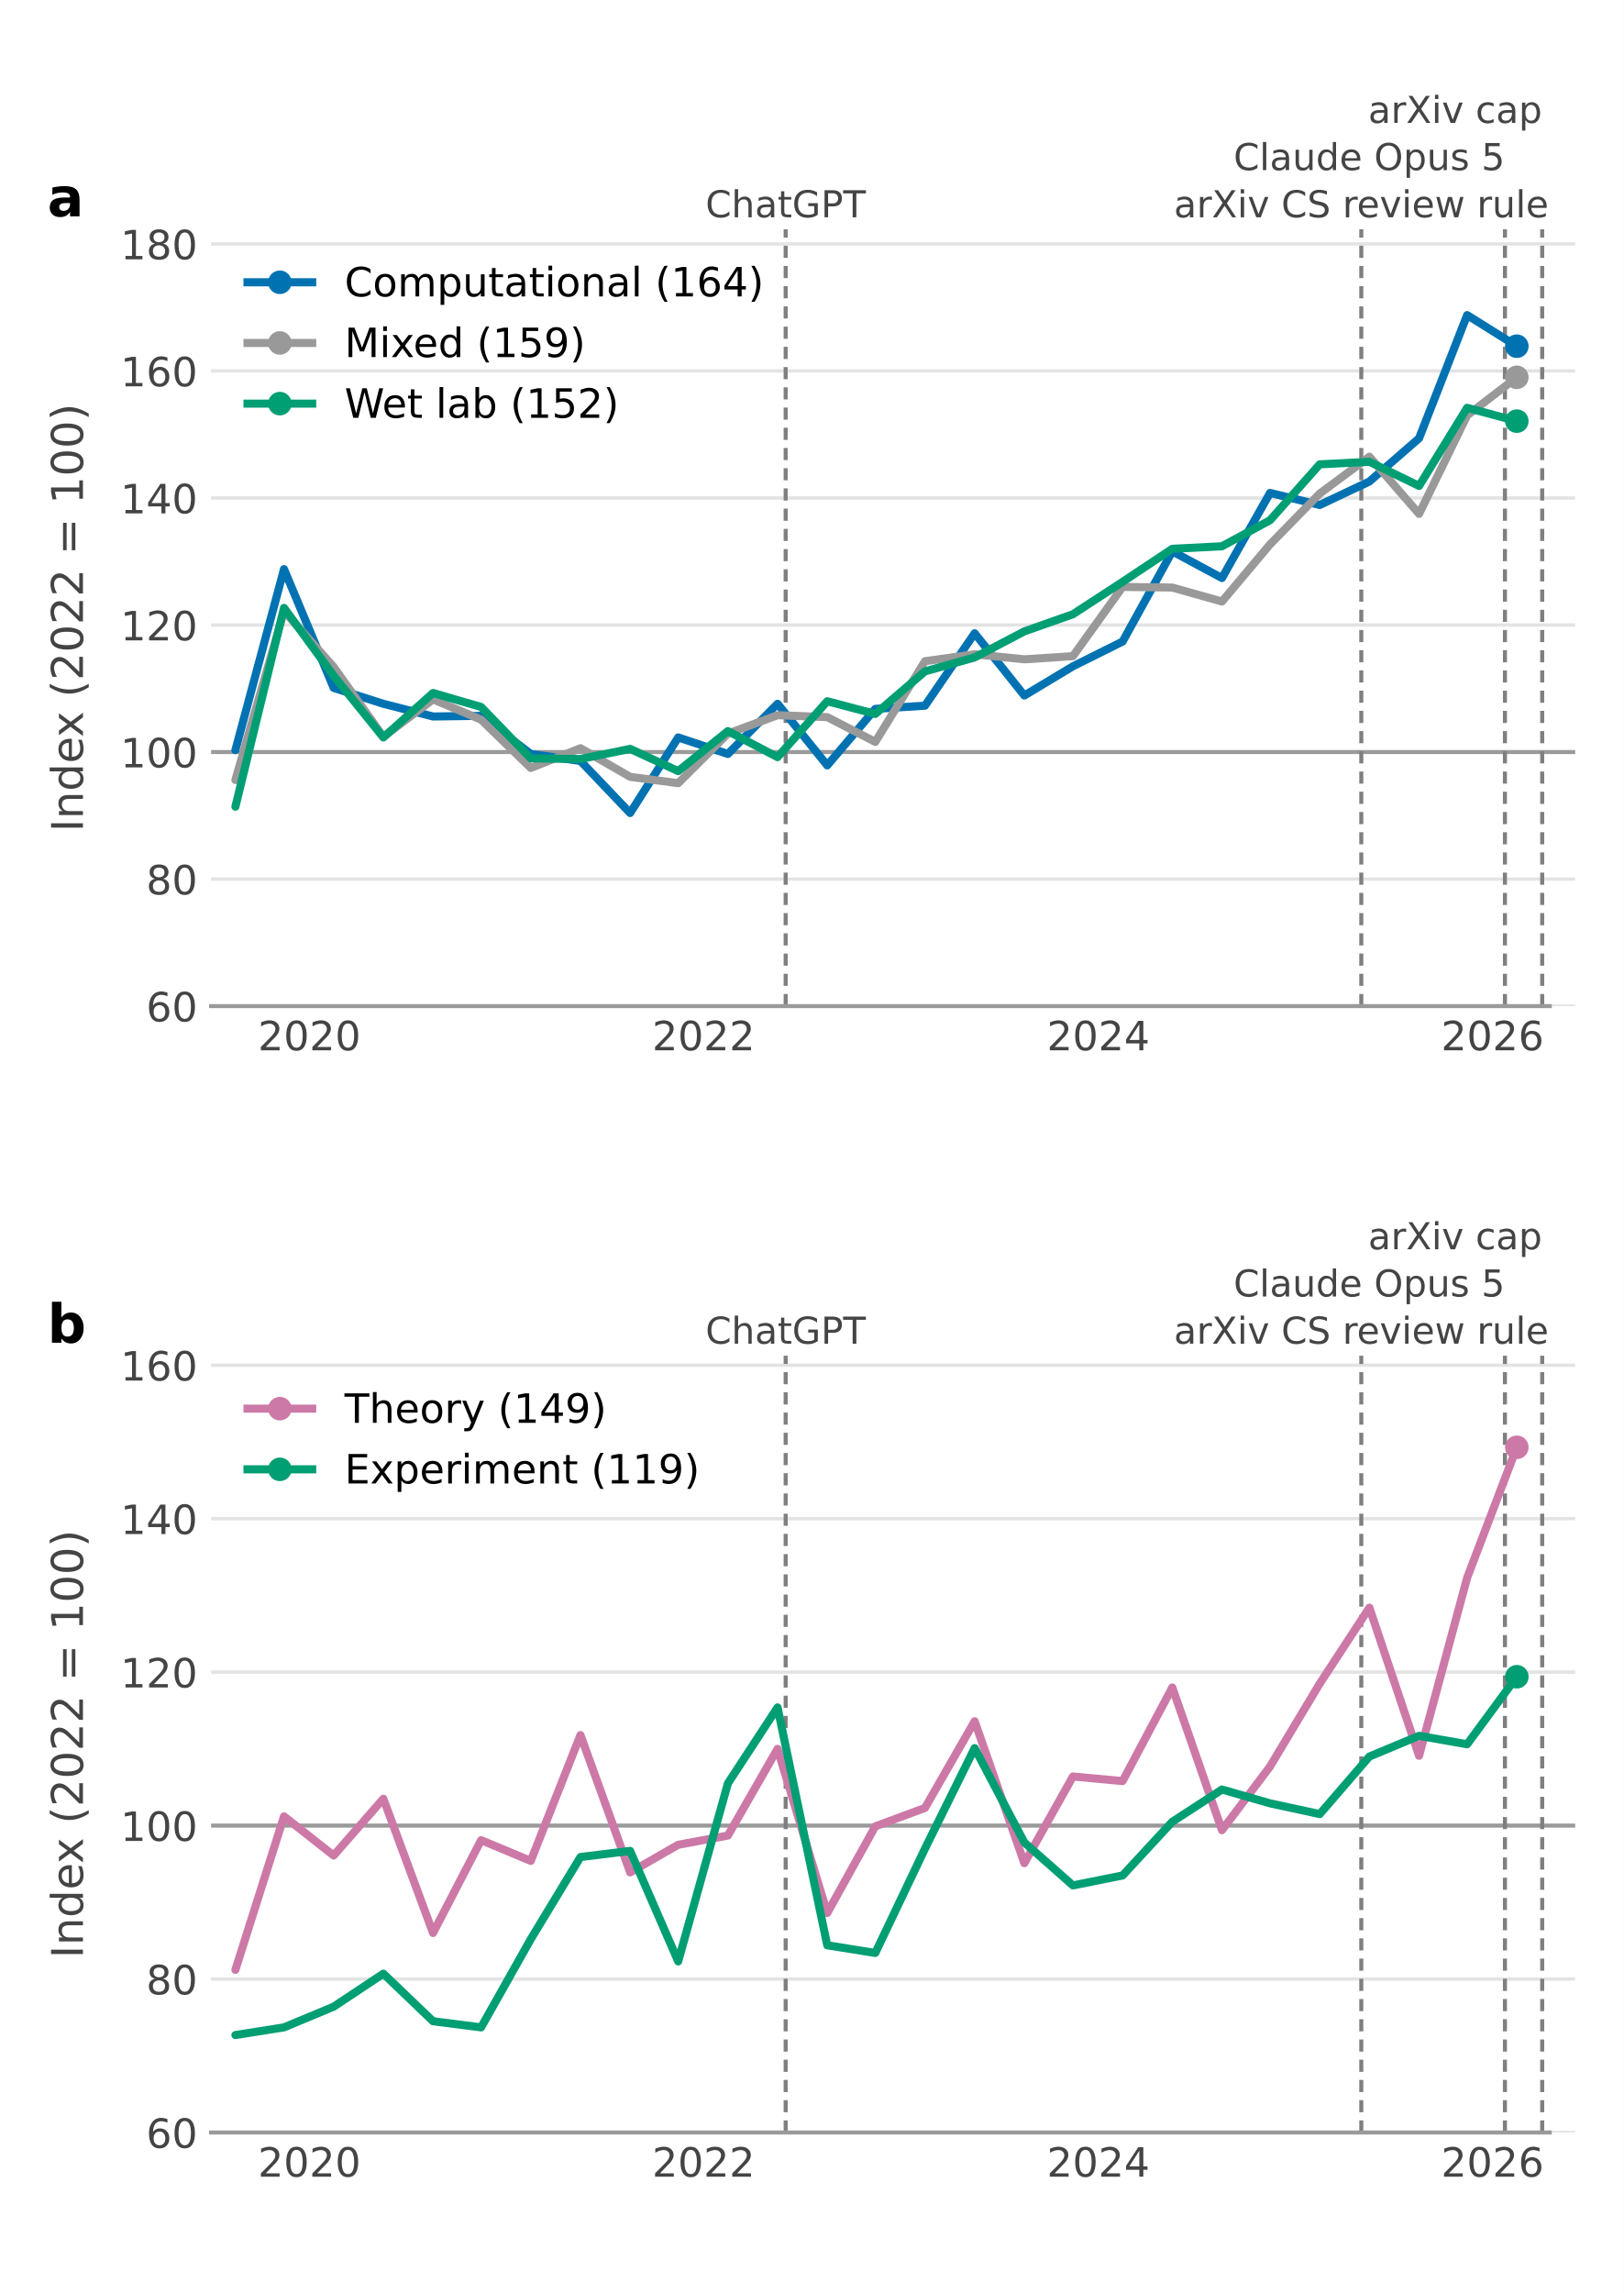
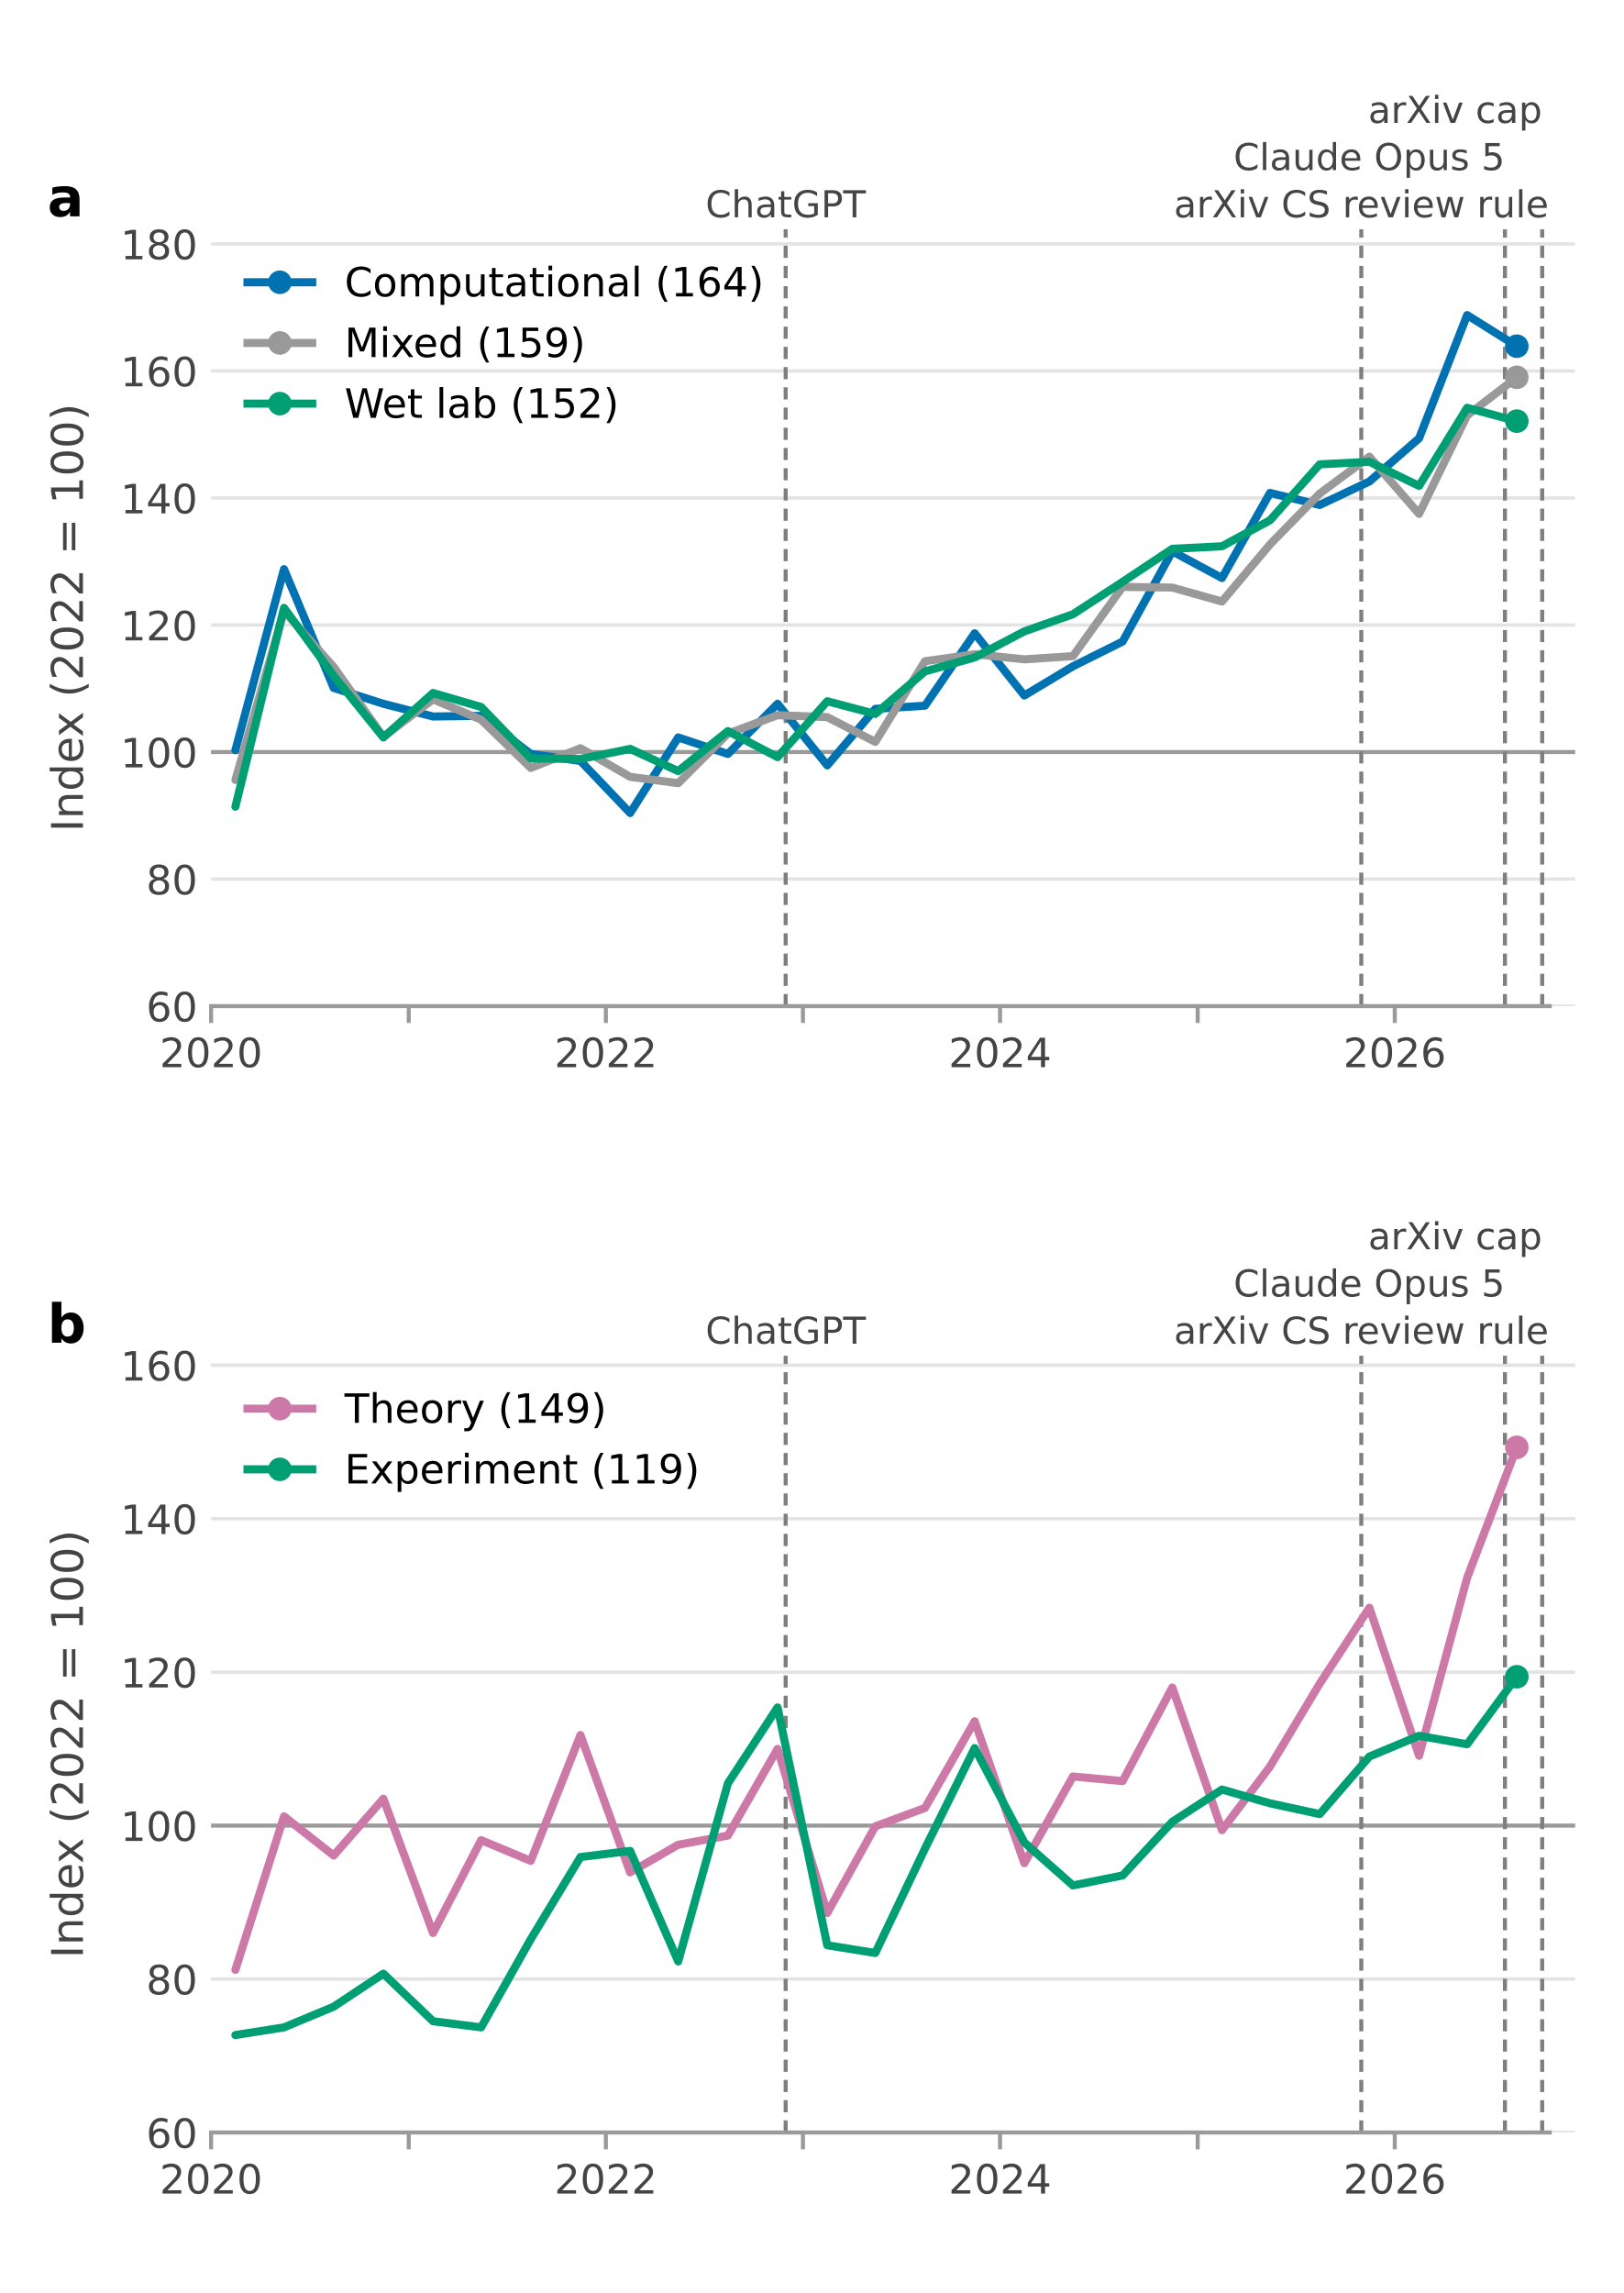
<svg xmlns="http://www.w3.org/2000/svg" xmlns:xlink="http://www.w3.org/1999/xlink" width="240.945pt" height="340.157pt" viewBox="0 0 240.945 340.157" version="1.1">
  <defs>
    <style type="text/css">*{stroke-linejoin: round; stroke-linecap: butt}</style>
  </defs>
  <g id="figure_1">
    <g id="patch_1">
      <path d="M 0 340.157  L 240.945 340.157  L 240.945 0  L 0 0  z " style="fill: #ffffff" />
    </g>
    <g id="axes_1">
      <g id="patch_2">
        <path d="M 31.323 149.253  L 233.717 149.253  L 233.717 34.016  L 31.323 34.016  z " style="fill: #ffffff" />
      </g>
      <g id="matplotlib.axis_1">
        <g id="xtick_1">
-           <g id="line2d_1" />
+           <g id="line2d_1">
+             <defs>
+               <path id="m414cc150b0" d="M 0 0  L 0 2.5  " style="stroke: #9a9a9a; stroke-width: 0.6" />
+             </defs>
+             <g>
+               <use xlink:href="#m414cc150b0" x="31.323" y="149.253" style="fill: #9a9a9a; stroke: #9a9a9a; stroke-width: 0.6" />
+             </g>
+           </g>
          <g id="text_1">
-             <text style="font-size: 6px; font-family: 'DejaVu Sans'; text-anchor: middle; fill: #444444" x="45.905" y="155.811" transform="rotate(-0 45.90544 155.8114)">2020</text>
+             <text style="font-size: 6px; font-family: 'DejaVu Sans'; text-anchor: middle; fill: #444444" x="31.323" y="158.311" transform="rotate(-0 31.32284 158.3114)">2020</text>
          </g>
        </g>
        <g id="xtick_2">
-           <g id="line2d_2" />
+           <g id="line2d_2">
+             <g>
+               <use xlink:href="#m414cc150b0" x="60.648" y="149.253" style="fill: #9a9a9a; stroke: #9a9a9a; stroke-width: 0.6" />
+             </g>
+           </g>
        </g>
        <g id="xtick_3">
-           <g id="line2d_3" />
+           <g id="line2d_3">
+             <g>
+               <use xlink:href="#m414cc150b0" x="89.894" y="149.253" style="fill: #9a9a9a; stroke: #9a9a9a; stroke-width: 0.6" />
+             </g>
+           </g>
          <g id="text_2">
-             <text style="font-size: 6px; font-family: 'DejaVu Sans'; text-anchor: middle; fill: #444444" x="104.396" y="155.811" transform="rotate(-0 104.3961 155.8114)">2022</text>
+             <text style="font-size: 6px; font-family: 'DejaVu Sans'; text-anchor: middle; fill: #444444" x="89.894" y="158.311" transform="rotate(-0 89.89362 158.3114)">2022</text>
          </g>
        </g>
        <g id="xtick_4">
-           <g id="line2d_4" />
+           <g id="line2d_4">
+             <g>
+               <use xlink:href="#m414cc150b0" x="119.139" y="149.253" style="fill: #9a9a9a; stroke: #9a9a9a; stroke-width: 0.6" />
+             </g>
+           </g>
        </g>
        <g id="xtick_5">
-           <g id="line2d_5" />
+           <g id="line2d_5">
+             <g>
+               <use xlink:href="#m414cc150b0" x="148.384" y="149.253" style="fill: #9a9a9a; stroke: #9a9a9a; stroke-width: 0.6" />
+             </g>
+           </g>
          <g id="text_3">
-             <text style="font-size: 6px; font-family: 'DejaVu Sans'; text-anchor: middle; fill: #444444" x="162.967" y="155.811" transform="rotate(-0 162.9669 155.8114)">2024</text>
+             <text style="font-size: 6px; font-family: 'DejaVu Sans'; text-anchor: middle; fill: #444444" x="148.384" y="158.311" transform="rotate(-0 148.3843 158.3114)">2024</text>
          </g>
        </g>
        <g id="xtick_6">
-           <g id="line2d_6" />
+           <g id="line2d_6">
+             <g>
+               <use xlink:href="#m414cc150b0" x="177.71" y="149.253" style="fill: #9a9a9a; stroke: #9a9a9a; stroke-width: 0.6" />
+             </g>
+           </g>
        </g>
        <g id="xtick_7">
-           <g id="line2d_7" />
+           <g id="line2d_7">
+             <g>
+               <use xlink:href="#m414cc150b0" x="206.955" y="149.253" style="fill: #9a9a9a; stroke: #9a9a9a; stroke-width: 0.6" />
+             </g>
+           </g>
          <g id="text_4">
-             <text style="font-size: 6px; font-family: 'DejaVu Sans'; text-anchor: middle; fill: #444444" x="221.458" y="155.811" transform="rotate(-0 221.4575 155.8114)">2026</text>
+             <text style="font-size: 6px; font-family: 'DejaVu Sans'; text-anchor: middle; fill: #444444" x="206.955" y="158.311" transform="rotate(-0 206.9551 158.3114)">2026</text>
          </g>
        </g>
      </g>
      <g id="matplotlib.axis_2">
        <g id="ytick_1">
          <g id="line2d_8">
-             <path d="M 31.323 149.253  L 233.717 149.253  " clip-path="url(#pd18452917b)" style="fill: none; stroke: #e3e3e3; stroke-width: 0.5; stroke-linecap: square" />
+             <path d="M 31.323 149.253  L 233.717 149.253  " clip-path="url(#p29ffcf3da9)" style="fill: none; stroke: #e3e3e3; stroke-width: 0.5; stroke-linecap: square" />
          </g>
          <g id="line2d_9" />
          <g id="text_5">
            <text style="font-size: 6px; font-family: 'DejaVu Sans'; text-anchor: end; fill: #444444" x="29.323" y="151.532" transform="rotate(-0 29.32284 151.5321)">60</text>
          </g>
        </g>
        <g id="ytick_2">
          <g id="line2d_10">
-             <path d="M 31.323 130.408  L 233.717 130.408  " clip-path="url(#pd18452917b)" style="fill: none; stroke: #e3e3e3; stroke-width: 0.5; stroke-linecap: square" />
+             <path d="M 31.323 130.408  L 233.717 130.408  " clip-path="url(#p29ffcf3da9)" style="fill: none; stroke: #e3e3e3; stroke-width: 0.5; stroke-linecap: square" />
          </g>
          <g id="line2d_11" />
          <g id="text_6">
            <text style="font-size: 6px; font-family: 'DejaVu Sans'; text-anchor: end; fill: #444444" x="29.323" y="132.688" transform="rotate(-0 29.32284 132.6877)">80</text>
          </g>
        </g>
        <g id="ytick_3">
          <g id="line2d_12">
-             <path d="M 31.323 111.564  L 233.717 111.564  " clip-path="url(#pd18452917b)" style="fill: none; stroke: #e3e3e3; stroke-width: 0.5; stroke-linecap: square" />
+             <path d="M 31.323 111.564  L 233.717 111.564  " clip-path="url(#p29ffcf3da9)" style="fill: none; stroke: #e3e3e3; stroke-width: 0.5; stroke-linecap: square" />
          </g>
          <g id="line2d_13" />
          <g id="text_7">
            <text style="font-size: 6px; font-family: 'DejaVu Sans'; text-anchor: end; fill: #444444" x="29.323" y="113.843" transform="rotate(-0 29.32284 113.8434)">100</text>
          </g>
        </g>
        <g id="ytick_4">
          <g id="line2d_14">
-             <path d="M 31.323 92.72  L 233.717 92.72  " clip-path="url(#pd18452917b)" style="fill: none; stroke: #e3e3e3; stroke-width: 0.5; stroke-linecap: square" />
+             <path d="M 31.323 92.72  L 233.717 92.72  " clip-path="url(#p29ffcf3da9)" style="fill: none; stroke: #e3e3e3; stroke-width: 0.5; stroke-linecap: square" />
          </g>
          <g id="line2d_15" />
          <g id="text_8">
            <text style="font-size: 6px; font-family: 'DejaVu Sans'; text-anchor: end; fill: #444444" x="29.323" y="94.999" transform="rotate(-0 29.32284 94.99899)">120</text>
          </g>
        </g>
        <g id="ytick_5">
          <g id="line2d_16">
-             <path d="M 31.323 73.875  L 233.717 73.875  " clip-path="url(#pd18452917b)" style="fill: none; stroke: #e3e3e3; stroke-width: 0.5; stroke-linecap: square" />
+             <path d="M 31.323 73.875  L 233.717 73.875  " clip-path="url(#p29ffcf3da9)" style="fill: none; stroke: #e3e3e3; stroke-width: 0.5; stroke-linecap: square" />
          </g>
          <g id="line2d_17" />
          <g id="text_9">
            <text style="font-size: 6px; font-family: 'DejaVu Sans'; text-anchor: end; fill: #444444" x="29.323" y="76.155" transform="rotate(-0 29.32284 76.15463)">140</text>
          </g>
        </g>
        <g id="ytick_6">
          <g id="line2d_18">
-             <path d="M 31.323 55.031  L 233.717 55.031  " clip-path="url(#pd18452917b)" style="fill: none; stroke: #e3e3e3; stroke-width: 0.5; stroke-linecap: square" />
+             <path d="M 31.323 55.031  L 233.717 55.031  " clip-path="url(#p29ffcf3da9)" style="fill: none; stroke: #e3e3e3; stroke-width: 0.5; stroke-linecap: square" />
          </g>
          <g id="line2d_19" />
          <g id="text_10">
            <text style="font-size: 6px; font-family: 'DejaVu Sans'; text-anchor: end; fill: #444444" x="29.323" y="57.31" transform="rotate(-0 29.32284 57.31027)">160</text>
          </g>
        </g>
        <g id="ytick_7">
          <g id="line2d_20">
-             <path d="M 31.323 36.187  L 233.717 36.187  " clip-path="url(#pd18452917b)" style="fill: none; stroke: #e3e3e3; stroke-width: 0.5; stroke-linecap: square" />
+             <path d="M 31.323 36.187  L 233.717 36.187  " clip-path="url(#p29ffcf3da9)" style="fill: none; stroke: #e3e3e3; stroke-width: 0.5; stroke-linecap: square" />
          </g>
          <g id="line2d_21" />
          <g id="text_11">
            <text style="font-size: 6px; font-family: 'DejaVu Sans'; text-anchor: end; fill: #444444" x="29.323" y="38.466" transform="rotate(-0 29.32284 38.46592)">180</text>
          </g>
        </g>
        <g id="text_12">
          <text style="font-size: 6.5px; font-family: 'DejaVu Sans'; text-anchor: middle; fill: #444444" x="12.309" y="91.634" transform="rotate(-90 12.30881 91.63426)">Index (2022 = 100)</text>
        </g>
      </g>
      <g id="line2d_22">
-         <path d="M 31.323 111.564  L 233.717 111.564  " clip-path="url(#pd18452917b)" style="fill: none; stroke: #9a9a9a; stroke-width: 0.6; stroke-linecap: square" />
+         <path d="M 31.323 111.564  L 233.717 111.564  " clip-path="url(#p29ffcf3da9)" style="fill: none; stroke: #9a9a9a; stroke-width: 0.6; stroke-linecap: square" />
      </g>
      <g id="line2d_23">
-         <path d="M 116.575 149.253  L 116.575 34.016  " clip-path="url(#pd18452917b)" style="fill: none; stroke-dasharray: 1.8,1.2; stroke-dashoffset: 0; stroke: #7f7f7f; stroke-width: 0.6" />
+         <path d="M 116.575 149.253  L 116.575 34.016  " clip-path="url(#p29ffcf3da9)" style="fill: none; stroke-dasharray: 1.8,1.2; stroke-dashoffset: 0; stroke: #7f7f7f; stroke-width: 0.6" />
      </g>
      <g id="line2d_24">
-         <path d="M 201.987 149.253  L 201.987 34.016  " clip-path="url(#pd18452917b)" style="fill: none; stroke-dasharray: 1.8,1.2; stroke-dashoffset: 0; stroke: #7f7f7f; stroke-width: 0.6" />
+         <path d="M 201.987 149.253  L 201.987 34.016  " clip-path="url(#p29ffcf3da9)" style="fill: none; stroke-dasharray: 1.8,1.2; stroke-dashoffset: 0; stroke: #7f7f7f; stroke-width: 0.6" />
      </g>
      <g id="line2d_25">
-         <path d="M 223.3 149.253  L 223.3 34.016  " clip-path="url(#pd18452917b)" style="fill: none; stroke-dasharray: 1.8,1.2; stroke-dashoffset: 0; stroke: #7f7f7f; stroke-width: 0.6" />
+         <path d="M 223.3 149.253  L 223.3 34.016  " clip-path="url(#p29ffcf3da9)" style="fill: none; stroke-dasharray: 1.8,1.2; stroke-dashoffset: 0; stroke: #7f7f7f; stroke-width: 0.6" />
      </g>
      <g id="line2d_26">
-         <path d="M 228.829 149.253  L 228.829 34.016  " clip-path="url(#pd18452917b)" style="fill: none; stroke-dasharray: 1.8,1.2; stroke-dashoffset: 0; stroke: #7f7f7f; stroke-width: 0.6" />
+         <path d="M 228.829 149.253  L 228.829 34.016  " clip-path="url(#p29ffcf3da9)" style="fill: none; stroke-dasharray: 1.8,1.2; stroke-dashoffset: 0; stroke: #7f7f7f; stroke-width: 0.6" />
      </g>
      <g id="patch_3">
        <path d="M 31.323 149.253  L 229.951 149.253  " style="fill: none; stroke: #9a9a9a; stroke-width: 0.6; stroke-linejoin: miter; stroke-linecap: square" />
      </g>
      <g id="line2d_27">
-         <path d="M 34.928 111.281  L 42.14 84.428  L 49.511 102.048  L 56.882 104.403  L 64.254 106.288  L 71.385 106.193  L 78.756 111.847  L 86.128 112.883  L 93.499 120.609  L 100.63 109.397  L 108.002 111.847  L 115.373 104.403  L 122.745 113.543  L 129.876 105.157  L 137.247 104.686  L 144.618 93.945  L 151.99 103.178  L 159.201 98.844  L 166.572 95.169  L 173.944 81.79  L 181.315 85.747  L 188.446 73.122  L 195.818 74.912  L 203.189 71.426  L 210.561 65.018  L 217.692 46.739  L 225.063 51.356  " clip-path="url(#pd18452917b)" style="fill: none; stroke: #0072b2; stroke-width: 1.2; stroke-linecap: round" />
+         <path d="M 34.928 111.281  L 42.14 84.428  L 49.511 102.048  L 56.882 104.403  L 64.254 106.288  L 71.385 106.193  L 78.756 111.847  L 86.128 112.883  L 93.499 120.609  L 100.63 109.397  L 108.002 111.847  L 115.373 104.403  L 122.745 113.543  L 129.876 105.157  L 137.247 104.686  L 144.618 93.945  L 151.99 103.178  L 159.201 98.844  L 166.572 95.169  L 173.944 81.79  L 181.315 85.747  L 188.446 73.122  L 195.818 74.912  L 203.189 71.426  L 210.561 65.018  L 217.692 46.739  L 225.063 51.356  " clip-path="url(#p29ffcf3da9)" style="fill: none; stroke: #0072b2; stroke-width: 1.2; stroke-linecap: round" />
      </g>
      <g id="line2d_28">
-         <path d="M 34.928 115.71  L 42.14 90.647  L 49.511 98.938  L 56.882 109.303  L 64.254 103.744  L 71.385 106.759  L 78.756 113.92  L 86.128 110.999  L 93.499 115.239  L 100.63 116.181  L 108.002 108.832  L 115.373 106.099  L 122.745 106.382  L 129.876 110.057  L 137.247 98.09  L 144.618 97.054  L 151.99 97.808  L 159.201 97.337  L 166.572 87.066  L 173.944 87.161  L 181.315 89.233  L 188.446 80.754  L 195.818 73.216  L 203.189 67.751  L 210.561 76.231  L 217.692 61.627  L 225.063 55.973  " clip-path="url(#pd18452917b)" style="fill: none; stroke: #999999; stroke-width: 1.2; stroke-linecap: round" />
+         <path d="M 34.928 115.71  L 42.14 90.647  L 49.511 98.938  L 56.882 109.303  L 64.254 103.744  L 71.385 106.759  L 78.756 113.92  L 86.128 110.999  L 93.499 115.239  L 100.63 116.181  L 108.002 108.832  L 115.373 106.099  L 122.745 106.382  L 129.876 110.057  L 137.247 98.09  L 144.618 97.054  L 151.99 97.808  L 159.201 97.337  L 166.572 87.066  L 173.944 87.161  L 181.315 89.233  L 188.446 80.754  L 195.818 73.216  L 203.189 67.751  L 210.561 76.231  L 217.692 61.627  L 225.063 55.973  " clip-path="url(#p29ffcf3da9)" style="fill: none; stroke: #999999; stroke-width: 1.2; stroke-linecap: round" />
      </g>
      <g id="line2d_29">
-         <path d="M 34.928 119.667  L 42.14 90.176  L 49.511 100.257  L 56.882 109.397  L 64.254 102.801  L 71.385 104.874  L 78.756 112.506  L 86.128 112.6  L 93.499 111.093  L 100.63 114.391  L 108.002 108.455  L 115.373 112.318  L 122.745 104.026  L 129.876 105.911  L 137.247 99.598  L 144.618 97.525  L 151.99 93.662  L 159.201 91.118  L 166.572 86.313  L 173.944 81.413  L 181.315 81.036  L 188.446 77.173  L 195.818 68.882  L 203.189 68.505  L 210.561 72.085  L 217.692 60.496  L 225.063 62.474  " clip-path="url(#pd18452917b)" style="fill: none; stroke: #009e73; stroke-width: 1.2; stroke-linecap: round" />
+         <path d="M 34.928 119.667  L 42.14 90.176  L 49.511 100.257  L 56.882 109.397  L 64.254 102.801  L 71.385 104.874  L 78.756 112.506  L 86.128 112.6  L 93.499 111.093  L 100.63 114.391  L 108.002 108.455  L 115.373 112.318  L 122.745 104.026  L 129.876 105.911  L 137.247 99.598  L 144.618 97.525  L 151.99 93.662  L 159.201 91.118  L 166.572 86.313  L 173.944 81.413  L 181.315 81.036  L 188.446 77.173  L 195.818 68.882  L 203.189 68.505  L 210.561 72.085  L 217.692 60.496  L 225.063 62.474  " clip-path="url(#p29ffcf3da9)" style="fill: none; stroke: #009e73; stroke-width: 1.2; stroke-linecap: round" />
      </g>
      <g id="text_13">
        <text style="font-weight: 700; font-size: 8px; font-family: 'DejaVu Sans'; text-anchor: start" x="7.036" y="32.094" transform="rotate(-0 7.035591 32.09387)">a</text>
      </g>
      <g id="text_14">
        <text style="font-size: 5.5px; font-family: 'DejaVu Sans'; text-anchor: middle; fill: #444444" x="116.575" y="32.234" transform="rotate(-0 116.575 32.23351)">ChatGPT</text>
      </g>
      <g id="text_15">
        <text style="font-size: 5.5px; font-family: 'DejaVu Sans'; text-anchor: middle; fill: #444444" x="201.987" y="32.234" transform="rotate(-0 201.9874 32.23351)">arXiv CS review rule</text>
      </g>
      <g id="text_16">
        <text style="font-size: 5.5px; font-family: 'DejaVu Sans'; text-anchor: end; fill: #444444" x="223.3" y="25.234" transform="rotate(-0 223.3004 25.23351)">Claude Opus 5</text>
      </g>
      <g id="text_17">
        <text style="font-size: 5.5px; font-family: 'DejaVu Sans'; text-anchor: end; fill: #444444" x="228.829" y="18.234" transform="rotate(-0 228.829 18.23351)">arXiv cap</text>
      </g>
      <g id="line2d_30">
        <defs>
-           <path id="m3161ed4e32" d="M 0 1.25  C 0.332 1.25 0.649 1.118 0.884 0.884  C 1.118 0.649 1.25 0.332 1.25 0  C 1.25 -0.332 1.118 -0.649 0.884 -0.884  C 0.649 -1.118 0.332 -1.25 0 -1.25  C -0.332 -1.25 -0.649 -1.118 -0.884 -0.884  C -1.118 -0.649 -1.25 -0.332 -1.25 0  C -1.25 0.332 -1.118 0.649 -0.884 0.884  C -0.649 1.118 -0.332 1.25 0 1.25  z " style="stroke: #0072b2" />
+           <path id="me34040eb8e" d="M 0 1.25  C 0.332 1.25 0.649 1.118 0.884 0.884  C 1.118 0.649 1.25 0.332 1.25 0  C 1.25 -0.332 1.118 -0.649 0.884 -0.884  C 0.649 -1.118 0.332 -1.25 0 -1.25  C -0.332 -1.25 -0.649 -1.118 -0.884 -0.884  C -1.118 -0.649 -1.25 -0.332 -1.25 0  C -1.25 0.332 -1.118 0.649 -0.884 0.884  C -0.649 1.118 -0.332 1.25 0 1.25  z " style="stroke: #0072b2" />
        </defs>
-         <g clip-path="url(#pd18452917b)">
-           <use xlink:href="#m3161ed4e32" x="225.063" y="51.356" style="fill: #0072b2; stroke: #0072b2" />
+         <g clip-path="url(#p29ffcf3da9)">
+           <use xlink:href="#me34040eb8e" x="225.063" y="51.356" style="fill: #0072b2; stroke: #0072b2" />
        </g>
      </g>
      <g id="line2d_31">
        <defs>
-           <path id="m393a61fd60" d="M 0 1.25  C 0.332 1.25 0.649 1.118 0.884 0.884  C 1.118 0.649 1.25 0.332 1.25 0  C 1.25 -0.332 1.118 -0.649 0.884 -0.884  C 0.649 -1.118 0.332 -1.25 0 -1.25  C -0.332 -1.25 -0.649 -1.118 -0.884 -0.884  C -1.118 -0.649 -1.25 -0.332 -1.25 0  C -1.25 0.332 -1.118 0.649 -0.884 0.884  C -0.649 1.118 -0.332 1.25 0 1.25  z " style="stroke: #999999" />
+           <path id="m7afb516c3e" d="M 0 1.25  C 0.332 1.25 0.649 1.118 0.884 0.884  C 1.118 0.649 1.25 0.332 1.25 0  C 1.25 -0.332 1.118 -0.649 0.884 -0.884  C 0.649 -1.118 0.332 -1.25 0 -1.25  C -0.332 -1.25 -0.649 -1.118 -0.884 -0.884  C -1.118 -0.649 -1.25 -0.332 -1.25 0  C -1.25 0.332 -1.118 0.649 -0.884 0.884  C -0.649 1.118 -0.332 1.25 0 1.25  z " style="stroke: #999999" />
        </defs>
-         <g clip-path="url(#pd18452917b)">
-           <use xlink:href="#m393a61fd60" x="225.063" y="55.973" style="fill: #999999; stroke: #999999" />
+         <g clip-path="url(#p29ffcf3da9)">
+           <use xlink:href="#m7afb516c3e" x="225.063" y="55.973" style="fill: #999999; stroke: #999999" />
        </g>
      </g>
      <g id="line2d_32">
        <defs>
-           <path id="m59f32a859c" d="M 0 1.25  C 0.332 1.25 0.649 1.118 0.884 0.884  C 1.118 0.649 1.25 0.332 1.25 0  C 1.25 -0.332 1.118 -0.649 0.884 -0.884  C 0.649 -1.118 0.332 -1.25 0 -1.25  C -0.332 -1.25 -0.649 -1.118 -0.884 -0.884  C -1.118 -0.649 -1.25 -0.332 -1.25 0  C -1.25 0.332 -1.118 0.649 -0.884 0.884  C -0.649 1.118 -0.332 1.25 0 1.25  z " style="stroke: #009e73" />
+           <path id="meeeba38b4b" d="M 0 1.25  C 0.332 1.25 0.649 1.118 0.884 0.884  C 1.118 0.649 1.25 0.332 1.25 0  C 1.25 -0.332 1.118 -0.649 0.884 -0.884  C 0.649 -1.118 0.332 -1.25 0 -1.25  C -0.332 -1.25 -0.649 -1.118 -0.884 -0.884  C -1.118 -0.649 -1.25 -0.332 -1.25 0  C -1.25 0.332 -1.118 0.649 -0.884 0.884  C -0.649 1.118 -0.332 1.25 0 1.25  z " style="stroke: #009e73" />
        </defs>
-         <g clip-path="url(#pd18452917b)">
-           <use xlink:href="#m59f32a859c" x="225.063" y="62.474" style="fill: #009e73; stroke: #009e73" />
+         <g clip-path="url(#p29ffcf3da9)">
+           <use xlink:href="#meeeba38b4b" x="225.063" y="62.474" style="fill: #009e73; stroke: #009e73" />
        </g>
      </g>
      <g id="legend_1">
        <g id="line2d_33">
          <path d="M 36.723 41.875  L 41.523 41.875  L 46.323 41.875  " style="fill: none; stroke: #0072b2; stroke-width: 1.2; stroke-linecap: square" />
          <g>
-             <use xlink:href="#m3161ed4e32" x="41.523" y="41.875" style="fill: #0072b2; stroke: #0072b2" />
+             <use xlink:href="#me34040eb8e" x="41.523" y="41.875" style="fill: #0072b2; stroke: #0072b2" />
          </g>
        </g>
        <g id="text_18">
          <text style="font-size: 6px; font-family: 'DejaVu Sans'; text-anchor: start" x="51.123" y="43.975" transform="rotate(-0 51.12284 43.97481)">Computational (164)</text>
        </g>
        <g id="line2d_34">
          <path d="M 36.723 50.875  L 41.523 50.875  L 46.323 50.875  " style="fill: none; stroke: #999999; stroke-width: 1.2; stroke-linecap: square" />
          <g>
-             <use xlink:href="#m393a61fd60" x="41.523" y="50.875" style="fill: #999999; stroke: #999999" />
+             <use xlink:href="#m7afb516c3e" x="41.523" y="50.875" style="fill: #999999; stroke: #999999" />
          </g>
        </g>
        <g id="text_19">
          <text style="font-size: 6px; font-family: 'DejaVu Sans'; text-anchor: start" x="51.123" y="52.975" transform="rotate(-0 51.12284 52.97528)">Mixed (159)</text>
        </g>
        <g id="line2d_35">
          <path d="M 36.723 59.876  L 41.523 59.876  L 46.323 59.876  " style="fill: none; stroke: #009e73; stroke-width: 1.2; stroke-linecap: square" />
          <g>
-             <use xlink:href="#m59f32a859c" x="41.523" y="59.876" style="fill: #009e73; stroke: #009e73" />
+             <use xlink:href="#meeeba38b4b" x="41.523" y="59.876" style="fill: #009e73; stroke: #009e73" />
          </g>
        </g>
        <g id="text_20">
          <text style="font-size: 6px; font-family: 'DejaVu Sans'; text-anchor: start" x="51.123" y="61.976" transform="rotate(-0 51.12284 61.97575)">Wet lab (152)</text>
        </g>
      </g>
    </g>
    <g id="axes_2">
      <g id="patch_4">
        <path d="M 31.323 316.346  L 233.717 316.346  L 233.717 201.109  L 31.323 201.109  z " style="fill: #ffffff" />
      </g>
      <g id="matplotlib.axis_3">
        <g id="xtick_8">
-           <g id="line2d_36" />
+           <g id="line2d_36">
+             <g>
+               <use xlink:href="#m414cc150b0" x="31.323" y="316.346" style="fill: #9a9a9a; stroke: #9a9a9a; stroke-width: 0.6" />
+             </g>
+           </g>
          <g id="text_21">
-             <text style="font-size: 6px; font-family: 'DejaVu Sans'; text-anchor: middle; fill: #444444" x="45.905" y="322.905" transform="rotate(-0 45.90544 322.9051)">2020</text>
+             <text style="font-size: 6px; font-family: 'DejaVu Sans'; text-anchor: middle; fill: #444444" x="31.323" y="325.405" transform="rotate(-0 31.32284 325.4051)">2020</text>
          </g>
        </g>
        <g id="xtick_9">
-           <g id="line2d_37" />
+           <g id="line2d_37">
+             <g>
+               <use xlink:href="#m414cc150b0" x="60.648" y="316.346" style="fill: #9a9a9a; stroke: #9a9a9a; stroke-width: 0.6" />
+             </g>
+           </g>
        </g>
        <g id="xtick_10">
-           <g id="line2d_38" />
+           <g id="line2d_38">
+             <g>
+               <use xlink:href="#m414cc150b0" x="89.894" y="316.346" style="fill: #9a9a9a; stroke: #9a9a9a; stroke-width: 0.6" />
+             </g>
+           </g>
          <g id="text_22">
-             <text style="font-size: 6px; font-family: 'DejaVu Sans'; text-anchor: middle; fill: #444444" x="104.396" y="322.905" transform="rotate(-0 104.3961 322.9051)">2022</text>
+             <text style="font-size: 6px; font-family: 'DejaVu Sans'; text-anchor: middle; fill: #444444" x="89.894" y="325.405" transform="rotate(-0 89.89362 325.4051)">2022</text>
          </g>
        </g>
        <g id="xtick_11">
-           <g id="line2d_39" />
+           <g id="line2d_39">
+             <g>
+               <use xlink:href="#m414cc150b0" x="119.139" y="316.346" style="fill: #9a9a9a; stroke: #9a9a9a; stroke-width: 0.6" />
+             </g>
+           </g>
        </g>
        <g id="xtick_12">
-           <g id="line2d_40" />
+           <g id="line2d_40">
+             <g>
+               <use xlink:href="#m414cc150b0" x="148.384" y="316.346" style="fill: #9a9a9a; stroke: #9a9a9a; stroke-width: 0.6" />
+             </g>
+           </g>
          <g id="text_23">
-             <text style="font-size: 6px; font-family: 'DejaVu Sans'; text-anchor: middle; fill: #444444" x="162.967" y="322.905" transform="rotate(-0 162.9669 322.9051)">2024</text>
+             <text style="font-size: 6px; font-family: 'DejaVu Sans'; text-anchor: middle; fill: #444444" x="148.384" y="325.405" transform="rotate(-0 148.3843 325.4051)">2024</text>
          </g>
        </g>
        <g id="xtick_13">
-           <g id="line2d_41" />
+           <g id="line2d_41">
+             <g>
+               <use xlink:href="#m414cc150b0" x="177.71" y="316.346" style="fill: #9a9a9a; stroke: #9a9a9a; stroke-width: 0.6" />
+             </g>
+           </g>
        </g>
        <g id="xtick_14">
-           <g id="line2d_42" />
+           <g id="line2d_42">
+             <g>
+               <use xlink:href="#m414cc150b0" x="206.955" y="316.346" style="fill: #9a9a9a; stroke: #9a9a9a; stroke-width: 0.6" />
+             </g>
+           </g>
          <g id="text_24">
-             <text style="font-size: 6px; font-family: 'DejaVu Sans'; text-anchor: middle; fill: #444444" x="221.458" y="322.905" transform="rotate(-0 221.4575 322.9051)">2026</text>
+             <text style="font-size: 6px; font-family: 'DejaVu Sans'; text-anchor: middle; fill: #444444" x="206.955" y="325.405" transform="rotate(-0 206.9551 325.4051)">2026</text>
          </g>
        </g>
      </g>
      <g id="matplotlib.axis_4">
        <g id="ytick_8">
          <g id="line2d_43">
-             <path d="M 31.323 316.346  L 233.717 316.346  " clip-path="url(#p165ea5cfc3)" style="fill: none; stroke: #e3e3e3; stroke-width: 0.5; stroke-linecap: square" />
+             <path d="M 31.323 316.346  L 233.717 316.346  " clip-path="url(#pf9c2831dfc)" style="fill: none; stroke: #e3e3e3; stroke-width: 0.5; stroke-linecap: square" />
          </g>
          <g id="line2d_44" />
          <g id="text_25">
            <text style="font-size: 6px; font-family: 'DejaVu Sans'; text-anchor: end; fill: #444444" x="29.323" y="318.626" transform="rotate(-0 29.32284 318.6258)">60</text>
          </g>
        </g>
        <g id="ytick_9">
          <g id="line2d_45">
-             <path d="M 31.323 293.582  L 233.717 293.582  " clip-path="url(#p165ea5cfc3)" style="fill: none; stroke: #e3e3e3; stroke-width: 0.5; stroke-linecap: square" />
+             <path d="M 31.323 293.582  L 233.717 293.582  " clip-path="url(#pf9c2831dfc)" style="fill: none; stroke: #e3e3e3; stroke-width: 0.5; stroke-linecap: square" />
          </g>
          <g id="line2d_46" />
          <g id="text_26">
            <text style="font-size: 6px; font-family: 'DejaVu Sans'; text-anchor: end; fill: #444444" x="29.323" y="295.862" transform="rotate(-0 29.32284 295.8615)">80</text>
          </g>
        </g>
        <g id="ytick_10">
          <g id="line2d_47">
-             <path d="M 31.323 270.818  L 233.717 270.818  " clip-path="url(#p165ea5cfc3)" style="fill: none; stroke: #e3e3e3; stroke-width: 0.5; stroke-linecap: square" />
+             <path d="M 31.323 270.818  L 233.717 270.818  " clip-path="url(#pf9c2831dfc)" style="fill: none; stroke: #e3e3e3; stroke-width: 0.5; stroke-linecap: square" />
          </g>
          <g id="line2d_48" />
          <g id="text_27">
            <text style="font-size: 6px; font-family: 'DejaVu Sans'; text-anchor: end; fill: #444444" x="29.323" y="273.097" transform="rotate(-0 29.32284 273.0973)">100</text>
          </g>
        </g>
        <g id="ytick_11">
          <g id="line2d_49">
-             <path d="M 31.323 248.054  L 233.717 248.054  " clip-path="url(#p165ea5cfc3)" style="fill: none; stroke: #e3e3e3; stroke-width: 0.5; stroke-linecap: square" />
+             <path d="M 31.323 248.054  L 233.717 248.054  " clip-path="url(#pf9c2831dfc)" style="fill: none; stroke: #e3e3e3; stroke-width: 0.5; stroke-linecap: square" />
          </g>
          <g id="line2d_50" />
          <g id="text_28">
            <text style="font-size: 6px; font-family: 'DejaVu Sans'; text-anchor: end; fill: #444444" x="29.323" y="250.333" transform="rotate(-0 29.32284 250.3331)">120</text>
          </g>
        </g>
        <g id="ytick_12">
          <g id="line2d_51">
-             <path d="M 31.323 225.29  L 233.717 225.29  " clip-path="url(#p165ea5cfc3)" style="fill: none; stroke: #e3e3e3; stroke-width: 0.5; stroke-linecap: square" />
+             <path d="M 31.323 225.29  L 233.717 225.29  " clip-path="url(#pf9c2831dfc)" style="fill: none; stroke: #e3e3e3; stroke-width: 0.5; stroke-linecap: square" />
          </g>
          <g id="line2d_52" />
          <g id="text_29">
            <text style="font-size: 6px; font-family: 'DejaVu Sans'; text-anchor: end; fill: #444444" x="29.323" y="227.569" transform="rotate(-0 29.32284 227.5689)">140</text>
          </g>
        </g>
        <g id="ytick_13">
          <g id="line2d_53">
-             <path d="M 31.323 202.525  L 233.717 202.525  " clip-path="url(#p165ea5cfc3)" style="fill: none; stroke: #e3e3e3; stroke-width: 0.5; stroke-linecap: square" />
+             <path d="M 31.323 202.525  L 233.717 202.525  " clip-path="url(#pf9c2831dfc)" style="fill: none; stroke: #e3e3e3; stroke-width: 0.5; stroke-linecap: square" />
          </g>
          <g id="line2d_54" />
          <g id="text_30">
            <text style="font-size: 6px; font-family: 'DejaVu Sans'; text-anchor: end; fill: #444444" x="29.323" y="204.805" transform="rotate(-0 29.32284 204.8047)">160</text>
          </g>
        </g>
        <g id="text_31">
          <text style="font-size: 6.5px; font-family: 'DejaVu Sans'; text-anchor: middle; fill: #444444" x="12.309" y="258.728" transform="rotate(-90 12.30881 258.7279)">Index (2022 = 100)</text>
        </g>
      </g>
      <g id="line2d_55">
-         <path d="M 31.323 270.818  L 233.717 270.818  " clip-path="url(#p165ea5cfc3)" style="fill: none; stroke: #9a9a9a; stroke-width: 0.6; stroke-linecap: square" />
+         <path d="M 31.323 270.818  L 233.717 270.818  " clip-path="url(#pf9c2831dfc)" style="fill: none; stroke: #9a9a9a; stroke-width: 0.6; stroke-linecap: square" />
      </g>
      <g id="line2d_56">
-         <path d="M 116.575 316.346  L 116.575 201.109  " clip-path="url(#p165ea5cfc3)" style="fill: none; stroke-dasharray: 1.8,1.2; stroke-dashoffset: 0; stroke: #7f7f7f; stroke-width: 0.6" />
+         <path d="M 116.575 316.346  L 116.575 201.109  " clip-path="url(#pf9c2831dfc)" style="fill: none; stroke-dasharray: 1.8,1.2; stroke-dashoffset: 0; stroke: #7f7f7f; stroke-width: 0.6" />
      </g>
      <g id="line2d_57">
-         <path d="M 201.987 316.346  L 201.987 201.109  " clip-path="url(#p165ea5cfc3)" style="fill: none; stroke-dasharray: 1.8,1.2; stroke-dashoffset: 0; stroke: #7f7f7f; stroke-width: 0.6" />
+         <path d="M 201.987 316.346  L 201.987 201.109  " clip-path="url(#pf9c2831dfc)" style="fill: none; stroke-dasharray: 1.8,1.2; stroke-dashoffset: 0; stroke: #7f7f7f; stroke-width: 0.6" />
      </g>
      <g id="line2d_58">
-         <path d="M 223.3 316.346  L 223.3 201.109  " clip-path="url(#p165ea5cfc3)" style="fill: none; stroke-dasharray: 1.8,1.2; stroke-dashoffset: 0; stroke: #7f7f7f; stroke-width: 0.6" />
+         <path d="M 223.3 316.346  L 223.3 201.109  " clip-path="url(#pf9c2831dfc)" style="fill: none; stroke-dasharray: 1.8,1.2; stroke-dashoffset: 0; stroke: #7f7f7f; stroke-width: 0.6" />
      </g>
      <g id="line2d_59">
-         <path d="M 228.829 316.346  L 228.829 201.109  " clip-path="url(#p165ea5cfc3)" style="fill: none; stroke-dasharray: 1.8,1.2; stroke-dashoffset: 0; stroke: #7f7f7f; stroke-width: 0.6" />
+         <path d="M 228.829 316.346  L 228.829 201.109  " clip-path="url(#pf9c2831dfc)" style="fill: none; stroke-dasharray: 1.8,1.2; stroke-dashoffset: 0; stroke: #7f7f7f; stroke-width: 0.6" />
      </g>
      <g id="patch_5">
        <path d="M 31.323 316.346  L 229.951 316.346  " style="fill: none; stroke: #9a9a9a; stroke-width: 0.6; stroke-linejoin: miter; stroke-linecap: square" />
      </g>
      <g id="line2d_60">
-         <path d="M 34.928 292.216  L 42.14 269.452  L 49.511 275.257  L 56.882 266.834  L 64.254 286.753  L 71.385 272.981  L 78.756 276.054  L 86.128 257.387  L 93.499 277.761  L 100.63 273.664  L 108.002 272.298  L 115.373 259.436  L 122.745 283.794  L 129.876 270.932  L 137.247 268.2  L 144.618 255.338  L 151.99 276.395  L 159.201 263.533  L 166.572 264.216  L 173.944 250.33  L 181.315 271.501  L 188.446 262.054  L 195.818 249.761  L 203.189 238.493  L 210.561 260.46  L 217.692 234.054  L 225.063 214.704  " clip-path="url(#p165ea5cfc3)" style="fill: none; stroke: #cc79a7; stroke-width: 1.2; stroke-linecap: round" />
+         <path d="M 34.928 292.216  L 42.14 269.452  L 49.511 275.257  L 56.882 266.834  L 64.254 286.753  L 71.385 272.981  L 78.756 276.054  L 86.128 257.387  L 93.499 277.761  L 100.63 273.664  L 108.002 272.298  L 115.373 259.436  L 122.745 283.794  L 129.876 270.932  L 137.247 268.2  L 144.618 255.338  L 151.99 276.395  L 159.201 263.533  L 166.572 264.216  L 173.944 250.33  L 181.315 271.501  L 188.446 262.054  L 195.818 249.761  L 203.189 238.493  L 210.561 260.46  L 217.692 234.054  L 225.063 214.704  " clip-path="url(#pf9c2831dfc)" style="fill: none; stroke: #cc79a7; stroke-width: 1.2; stroke-linecap: round" />
      </g>
      <g id="line2d_61">
-         <path d="M 34.928 301.891  L 42.14 300.753  L 49.511 297.68  L 56.882 292.785  L 64.254 299.842  L 71.385 300.753  L 78.756 287.664  L 86.128 275.485  L 93.499 274.574  L 100.63 290.964  L 108.002 264.558  L 115.373 253.29  L 122.745 288.574  L 129.876 289.712  L 137.247 274.233  L 144.618 259.322  L 151.99 273.322  L 159.201 279.696  L 166.572 278.216  L 173.944 270.249  L 181.315 265.468  L 188.446 267.517  L 195.818 269.111  L 203.189 260.574  L 210.561 257.501  L 217.692 258.753  L 225.063 248.737  " clip-path="url(#p165ea5cfc3)" style="fill: none; stroke: #009e73; stroke-width: 1.2; stroke-linecap: round" />
+         <path d="M 34.928 301.891  L 42.14 300.753  L 49.511 297.68  L 56.882 292.785  L 64.254 299.842  L 71.385 300.753  L 78.756 287.664  L 86.128 275.485  L 93.499 274.574  L 100.63 290.964  L 108.002 264.558  L 115.373 253.29  L 122.745 288.574  L 129.876 289.712  L 137.247 274.233  L 144.618 259.322  L 151.99 273.322  L 159.201 279.696  L 166.572 278.216  L 173.944 270.249  L 181.315 265.468  L 188.446 267.517  L 195.818 269.111  L 203.189 260.574  L 210.561 257.501  L 217.692 258.753  L 225.063 248.737  " clip-path="url(#pf9c2831dfc)" style="fill: none; stroke: #009e73; stroke-width: 1.2; stroke-linecap: round" />
      </g>
      <g id="text_32">
        <text style="font-weight: 700; font-size: 8px; font-family: 'DejaVu Sans'; text-anchor: start" x="7.036" y="199.188" transform="rotate(-0 7.035591 199.1876)">b</text>
      </g>
      <g id="text_33">
        <text style="font-size: 5.5px; font-family: 'DejaVu Sans'; text-anchor: middle; fill: #444444" x="116.575" y="199.327" transform="rotate(-0 116.575 199.3272)">ChatGPT</text>
      </g>
      <g id="text_34">
        <text style="font-size: 5.5px; font-family: 'DejaVu Sans'; text-anchor: middle; fill: #444444" x="201.987" y="199.327" transform="rotate(-0 201.9874 199.3272)">arXiv CS review rule</text>
      </g>
      <g id="text_35">
        <text style="font-size: 5.5px; font-family: 'DejaVu Sans'; text-anchor: end; fill: #444444" x="223.3" y="192.327" transform="rotate(-0 223.3004 192.3272)">Claude Opus 5</text>
      </g>
      <g id="text_36">
        <text style="font-size: 5.5px; font-family: 'DejaVu Sans'; text-anchor: end; fill: #444444" x="228.829" y="185.327" transform="rotate(-0 228.829 185.3272)">arXiv cap</text>
      </g>
      <g id="line2d_62">
        <defs>
-           <path id="m8b66a0ecd5" d="M 0 1.25  C 0.332 1.25 0.649 1.118 0.884 0.884  C 1.118 0.649 1.25 0.332 1.25 0  C 1.25 -0.332 1.118 -0.649 0.884 -0.884  C 0.649 -1.118 0.332 -1.25 0 -1.25  C -0.332 -1.25 -0.649 -1.118 -0.884 -0.884  C -1.118 -0.649 -1.25 -0.332 -1.25 0  C -1.25 0.332 -1.118 0.649 -0.884 0.884  C -0.649 1.118 -0.332 1.25 0 1.25  z " style="stroke: #cc79a7" />
+           <path id="mf68cd14973" d="M 0 1.25  C 0.332 1.25 0.649 1.118 0.884 0.884  C 1.118 0.649 1.25 0.332 1.25 0  C 1.25 -0.332 1.118 -0.649 0.884 -0.884  C 0.649 -1.118 0.332 -1.25 0 -1.25  C -0.332 -1.25 -0.649 -1.118 -0.884 -0.884  C -1.118 -0.649 -1.25 -0.332 -1.25 0  C -1.25 0.332 -1.118 0.649 -0.884 0.884  C -0.649 1.118 -0.332 1.25 0 1.25  z " style="stroke: #cc79a7" />
        </defs>
-         <g clip-path="url(#p165ea5cfc3)">
-           <use xlink:href="#m8b66a0ecd5" x="225.063" y="214.704" style="fill: #cc79a7; stroke: #cc79a7" />
+         <g clip-path="url(#pf9c2831dfc)">
+           <use xlink:href="#mf68cd14973" x="225.063" y="214.704" style="fill: #cc79a7; stroke: #cc79a7" />
        </g>
      </g>
      <g id="line2d_63">
-         <g clip-path="url(#p165ea5cfc3)">
-           <use xlink:href="#m59f32a859c" x="225.063" y="248.737" style="fill: #009e73; stroke: #009e73" />
+         <g clip-path="url(#pf9c2831dfc)">
+           <use xlink:href="#meeeba38b4b" x="225.063" y="248.737" style="fill: #009e73; stroke: #009e73" />
        </g>
      </g>
      <g id="legend_2">
        <g id="line2d_64">
          <path d="M 36.723 208.968  L 41.523 208.968  L 46.323 208.968  " style="fill: none; stroke: #cc79a7; stroke-width: 1.2; stroke-linecap: square" />
          <g>
-             <use xlink:href="#m8b66a0ecd5" x="41.523" y="208.968" style="fill: #cc79a7; stroke: #cc79a7" />
+             <use xlink:href="#mf68cd14973" x="41.523" y="208.968" style="fill: #cc79a7; stroke: #cc79a7" />
          </g>
        </g>
        <g id="text_37">
          <text style="font-size: 6px; font-family: 'DejaVu Sans'; text-anchor: start" x="51.123" y="211.068" transform="rotate(-0 51.12284 211.0685)">Theory (149)</text>
        </g>
        <g id="line2d_65">
          <path d="M 36.723 217.969  L 41.523 217.969  L 46.323 217.969  " style="fill: none; stroke: #009e73; stroke-width: 1.2; stroke-linecap: square" />
          <g>
-             <use xlink:href="#m59f32a859c" x="41.523" y="217.969" style="fill: #009e73; stroke: #009e73" />
+             <use xlink:href="#meeeba38b4b" x="41.523" y="217.969" style="fill: #009e73; stroke: #009e73" />
          </g>
        </g>
        <g id="text_38">
          <text style="font-size: 6px; font-family: 'DejaVu Sans'; text-anchor: start" x="51.123" y="220.069" transform="rotate(-0 51.12284 220.069)">Experiment (119)</text>
        </g>
      </g>
    </g>
  </g>
  <defs>
-     <clipPath id="pd18452917b">
+     <clipPath id="p29ffcf3da9">
      <rect x="31.323" y="34.016" width="202.394" height="115.237" />
    </clipPath>
-     <clipPath id="p165ea5cfc3">
+     <clipPath id="pf9c2831dfc">
      <rect x="31.323" y="201.109" width="202.394" height="115.237" />
    </clipPath>
  </defs>
</svg>
